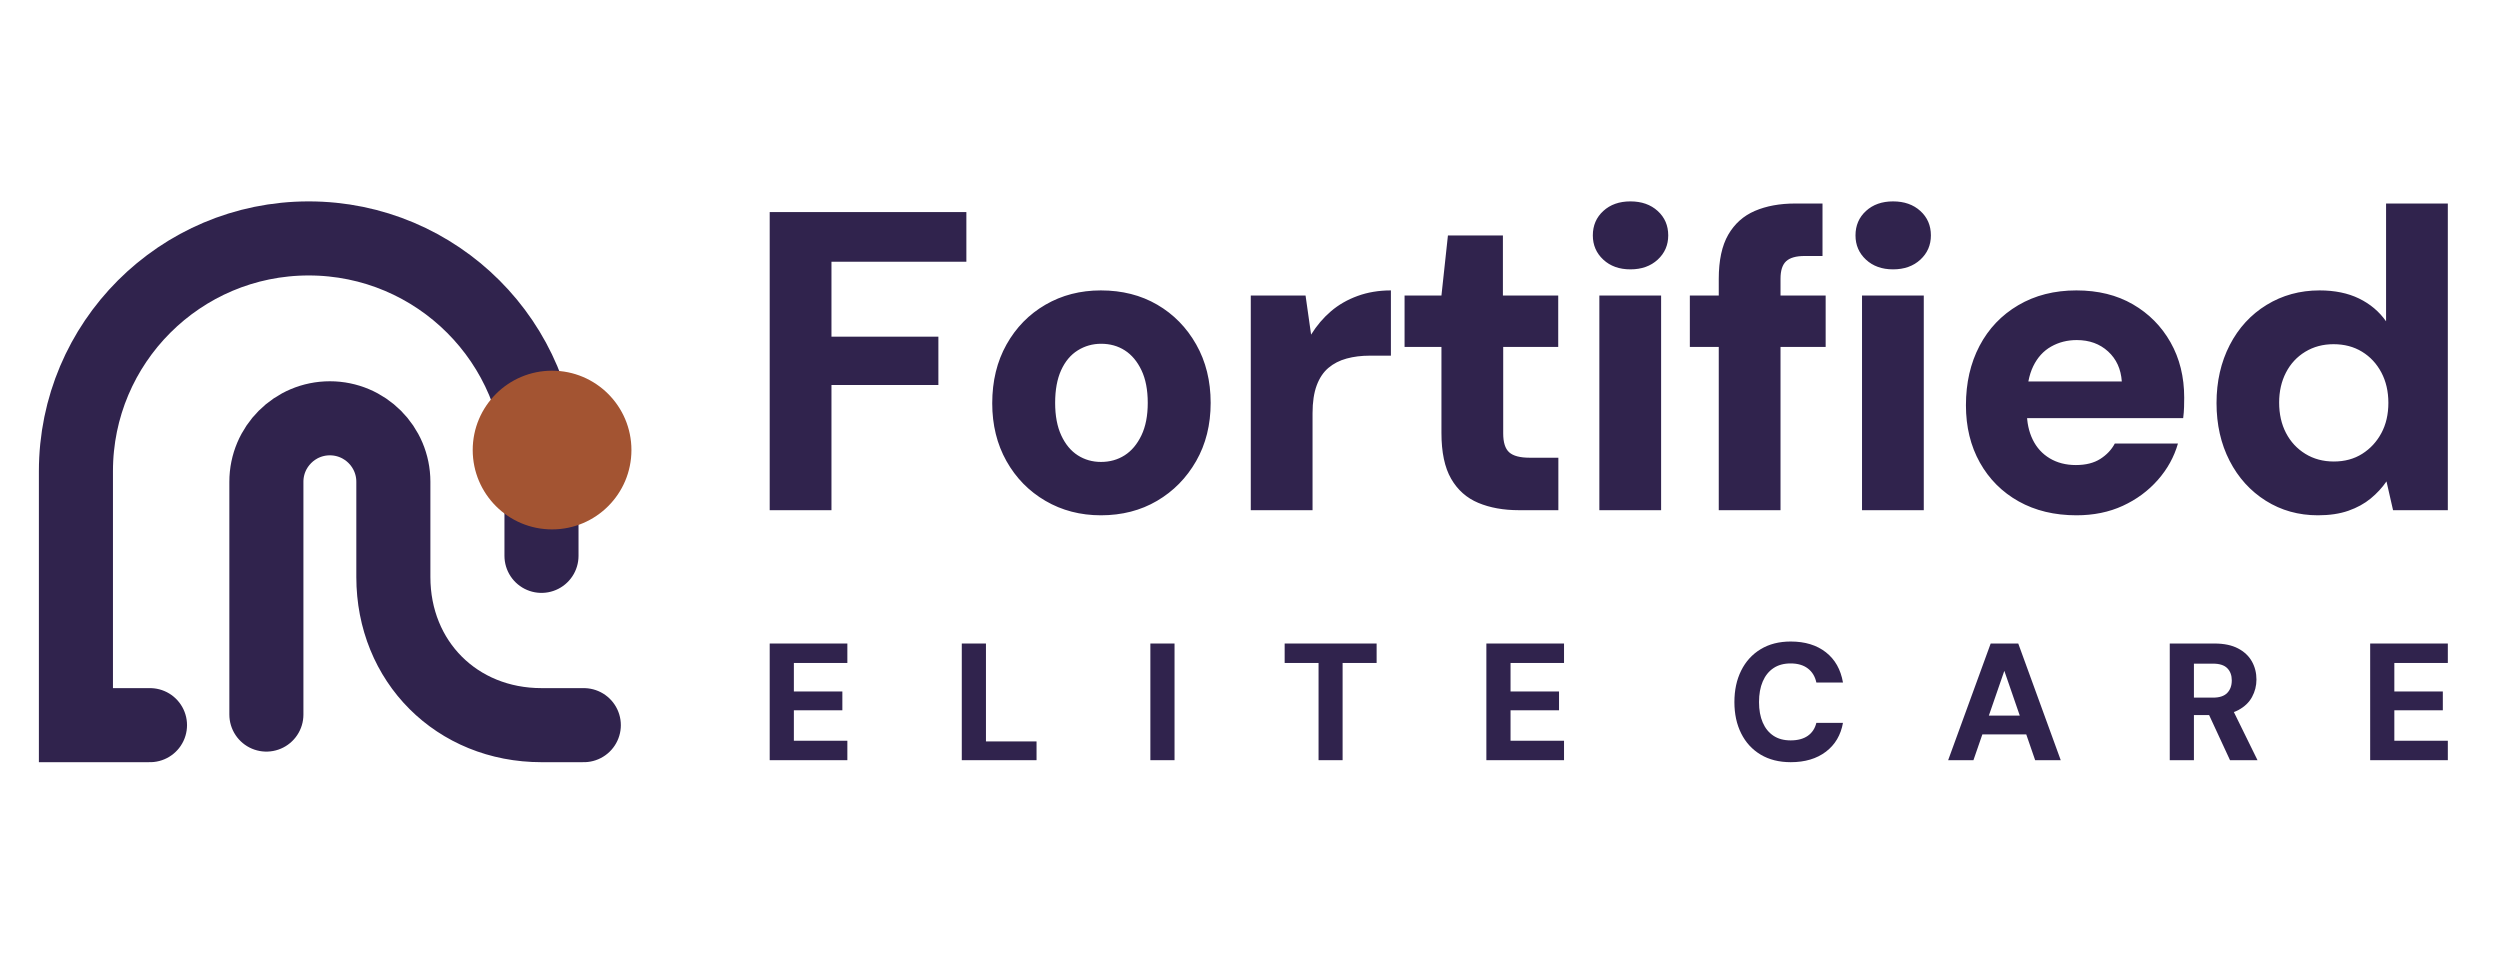
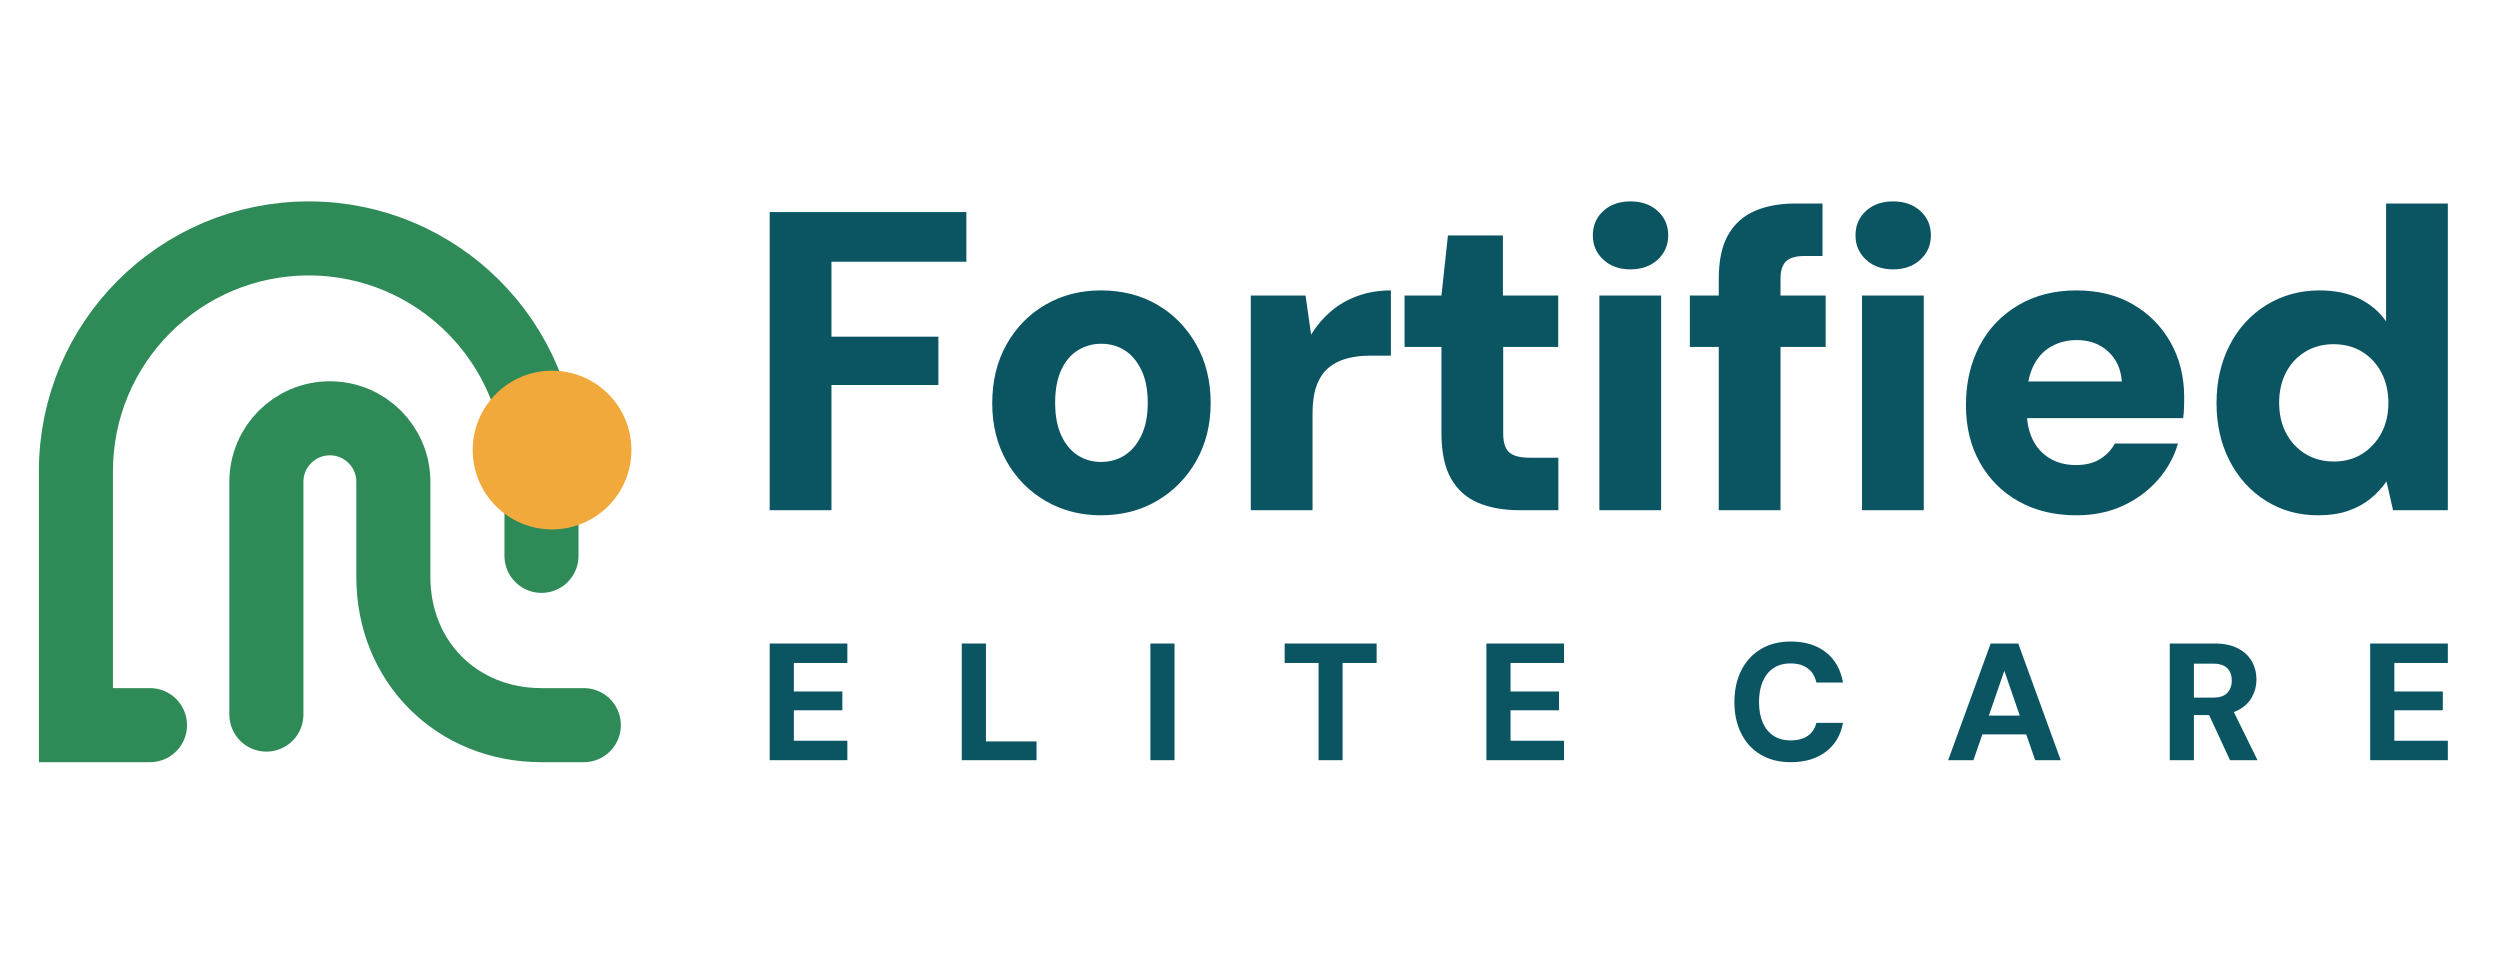
<svg xmlns="http://www.w3.org/2000/svg" width="270" height="104" viewBox="0 0 270 104" role="img" aria-labelledby="title">
-   <g transform="translate(-21.51198 -0.53372) scale(1.142755)" fill="none" stroke="#30234D" stroke-width="7" stroke-linecap="round">
+   <g transform="translate(-21.51198 -0.53372) scale(1.142755)" fill="none" stroke="#2E8B57" stroke-width="7" stroke-linecap="round">
    <path d="M33 69h-7V45a22 22 0 0 1 44 0v8" />
    <path d="M44 68V46a6 6 0 0 1 12 0v9c0 8 6 14 14 14h4" />
-     <circle cx="71" cy="43" r="7.5" fill="#A35432" stroke="none" />
+     <circle cx="71" cy="43" r="7.5" fill="#F2A93B" stroke="none" />
  </g>
-   <g fill="#30234D" transform="translate(-29 9.1)">
+   <g fill="#0B5563" transform="translate(-29 9.1)">
    <path d="M112.127 46.0V13.8H133.368V19.167H118.798V27.258H130.345V32.482H118.798V46.0Z M147.896 46.552Q144.579 46.552 141.907 44.992Q139.234 43.433 137.697 40.696Q136.161 37.959 136.161 34.454Q136.161 30.857 137.704 28.104Q139.248 25.351 141.911 23.807Q144.575 22.264 147.891 22.264Q151.332 22.264 153.982 23.807Q156.632 25.351 158.191 28.104Q159.751 30.857 159.751 34.408Q159.751 37.959 158.184 40.696Q156.618 43.433 153.961 44.992Q151.305 46.552 147.896 46.552ZM147.91 40.789Q149.339 40.789 150.461 40.074Q151.582 39.359 152.269 37.929Q152.957 36.5 152.957 34.408Q152.957 32.303 152.276 30.88Q151.596 29.457 150.482 28.742Q149.367 28.027 147.924 28.027Q146.54 28.027 145.395 28.742Q144.251 29.457 143.603 30.88Q142.955 32.303 142.955 34.408Q142.955 36.5 143.619 37.929Q144.283 39.359 145.398 40.074Q146.512 40.789 147.91 40.789Z M164.084 46.0V22.816H170L170.598 27.038Q171.509 25.571 172.744 24.516Q173.979 23.46 175.624 22.862Q177.268 22.264 179.218 22.264V29.312H176.921Q175.578 29.312 174.438 29.622Q173.297 29.932 172.472 30.629Q171.647 31.326 171.201 32.53Q170.755 33.735 170.755 35.524V46.0Z M193.037 46.0Q190.548 46.0 188.659 45.211Q186.77 44.422 185.723 42.607Q184.676 40.791 184.676 37.653V28.372H180.693V22.816H184.676L185.376 16.333H191.314V22.816H197.288V28.372H191.346V37.718Q191.346 39.17 191.995 39.752Q192.643 40.333 194.206 40.333H197.303V46.0Z M201.73 46.0V22.816H208.4V46.0ZM205.081 19.991Q203.286 19.991 202.156 18.941Q201.026 17.892 201.026 16.323Q201.026 14.721 202.156 13.686Q203.286 12.65 205.081 12.65Q206.895 12.65 208.032 13.686Q209.169 14.721 209.169 16.323Q209.169 17.892 208.032 18.941Q206.895 19.991 205.081 19.991Z M214.626 46.0V21.034Q214.626 18.02 215.652 16.246Q216.679 14.472 218.531 13.676Q220.383 12.88 222.886 12.88H225.831V18.547H223.903Q222.524 18.547 221.91 19.108Q221.296 19.669 221.296 20.997V46.0ZM211.503 28.372V22.816H226.171V28.372Z M230.098 46.0V22.816H236.768V46.0ZM233.449 19.991Q231.654 19.991 230.524 18.941Q229.394 17.892 229.394 16.323Q229.394 14.721 230.524 13.686Q231.654 12.65 233.449 12.65Q235.263 12.65 236.4 13.686Q237.537 14.721 237.537 16.323Q237.537 17.892 236.4 18.941Q235.263 19.991 233.449 19.991Z M253.259 46.552Q249.703 46.552 247.018 45.05Q244.334 43.548 242.827 40.86Q241.321 38.171 241.321 34.666Q241.321 31.051 242.788 28.256Q244.256 25.461 246.97 23.863Q249.684 22.264 253.254 22.264Q256.755 22.264 259.35 23.766Q261.945 25.268 263.419 27.874Q264.894 30.48 264.894 33.843Q264.894 34.303 264.878 34.874Q264.862 35.444 264.783 36.056H246.057V32.098H258.155Q258.017 30.086 256.674 28.856Q255.332 27.627 253.291 27.627Q251.765 27.627 250.521 28.33Q249.278 29.033 248.588 30.452Q247.899 31.871 247.899 34.027V35.38Q247.899 37.071 248.531 38.374Q249.163 39.677 250.374 40.401Q251.585 41.125 253.195 41.125Q254.794 41.125 255.833 40.463Q256.871 39.802 257.4 38.8H264.218Q263.601 40.967 262.044 42.736Q260.486 44.505 258.262 45.528Q256.038 46.552 253.259 46.552Z M279.337 46.552Q276.205 46.552 273.707 44.981Q271.209 43.41 269.797 40.666Q268.385 37.923 268.385 34.427Q268.385 30.931 269.813 28.161Q271.242 25.392 273.795 23.828Q276.348 22.264 279.512 22.264Q281.977 22.264 283.777 23.14Q285.578 24.016 286.695 25.602V12.88H293.365V46.0H287.45L286.741 42.892Q286.038 43.913 285.033 44.74Q284.028 45.568 282.628 46.06Q281.227 46.552 279.337 46.552ZM281.055 40.743Q282.807 40.743 284.119 39.913Q285.432 39.083 286.188 37.676Q286.944 36.27 286.944 34.408Q286.944 32.56 286.188 31.13Q285.432 29.701 284.103 28.887Q282.774 28.073 281.023 28.073Q279.317 28.073 277.972 28.887Q276.627 29.701 275.887 31.13Q275.147 32.56 275.147 34.376Q275.147 36.237 275.887 37.66Q276.627 39.083 277.972 39.913Q279.317 40.743 281.055 40.743Z" />
    <path transform="translate(-0.09632812 0)" d="M112.224 73.0V60.4H120.611V62.5H114.834V65.58H120.071V67.611H114.834V70.9H120.611V73.0Z" />
    <path transform="translate(7.782772 0)" d="M125.09 73.0V60.4H127.7V70.974H133.164V73.0Z" />
    <path transform="translate(15.66187 0)" d="M137.578 73.0V60.4H140.188V73.0Z" />
    <path transform="translate(23.54097 0)" d="M147.863 73.0V62.5H144.202V60.4H154.134V62.5H150.46V73.0Z" />
    <path transform="translate(31.42007 0)" d="M158.108 73.0V60.4H166.495V62.5H160.718V65.58H165.955V67.611H160.718V70.9H166.495V73.0Z" />
    <path transform="translate(39.29917 0)" d="M183.1 73.216Q181.214 73.216 179.848 72.397Q178.481 71.578 177.749 70.111Q177.016 68.644 177.016 66.725Q177.016 64.794 177.749 63.321Q178.481 61.847 179.848 61.016Q181.214 60.184 183.1 60.184Q185.412 60.184 186.894 61.343Q188.377 62.501 188.742 64.613H185.869Q185.657 63.632 184.945 63.092Q184.234 62.551 183.088 62.551Q181.99 62.551 181.234 63.058Q180.477 63.566 180.076 64.5Q179.675 65.433 179.675 66.725Q179.675 68.004 180.076 68.932Q180.477 69.859 181.234 70.361Q181.99 70.862 183.088 70.862Q184.234 70.862 184.939 70.371Q185.644 69.88 185.869 68.967H188.742Q188.389 70.949 186.901 72.083Q185.412 73.216 183.1 73.216Z" />
    <path transform="translate(47.17828 0)" d="M192.222 73.0 196.815 60.4H199.793L204.381 73.0H201.618L198.289 63.35L194.954 73.0ZM194.232 70.214 194.917 68.183H201.468L202.14 70.214Z" />
    <path transform="translate(55.05738 0)" d="M208.276 73.0V60.4H213.114Q214.64 60.4 215.646 60.927Q216.651 61.453 217.145 62.332Q217.639 63.21 217.639 64.292Q217.639 65.3 217.161 66.177Q216.683 67.055 215.679 67.591Q214.675 68.126 213.092 68.126H210.886V73.0ZM214.784 73.0 212.227 67.48H215.042L217.753 73.0ZM210.886 66.244H212.955Q213.991 66.244 214.483 65.738Q214.975 65.231 214.975 64.386Q214.975 63.56 214.489 63.067Q214.002 62.574 212.95 62.574H210.886Z" />
    <path transform="translate(62.93648 0)" d="M222.042 73.0V60.4H230.429V62.5H224.652V65.58H229.889V67.611H224.652V70.9H230.429V73.0Z" />
  </g>
</svg>
